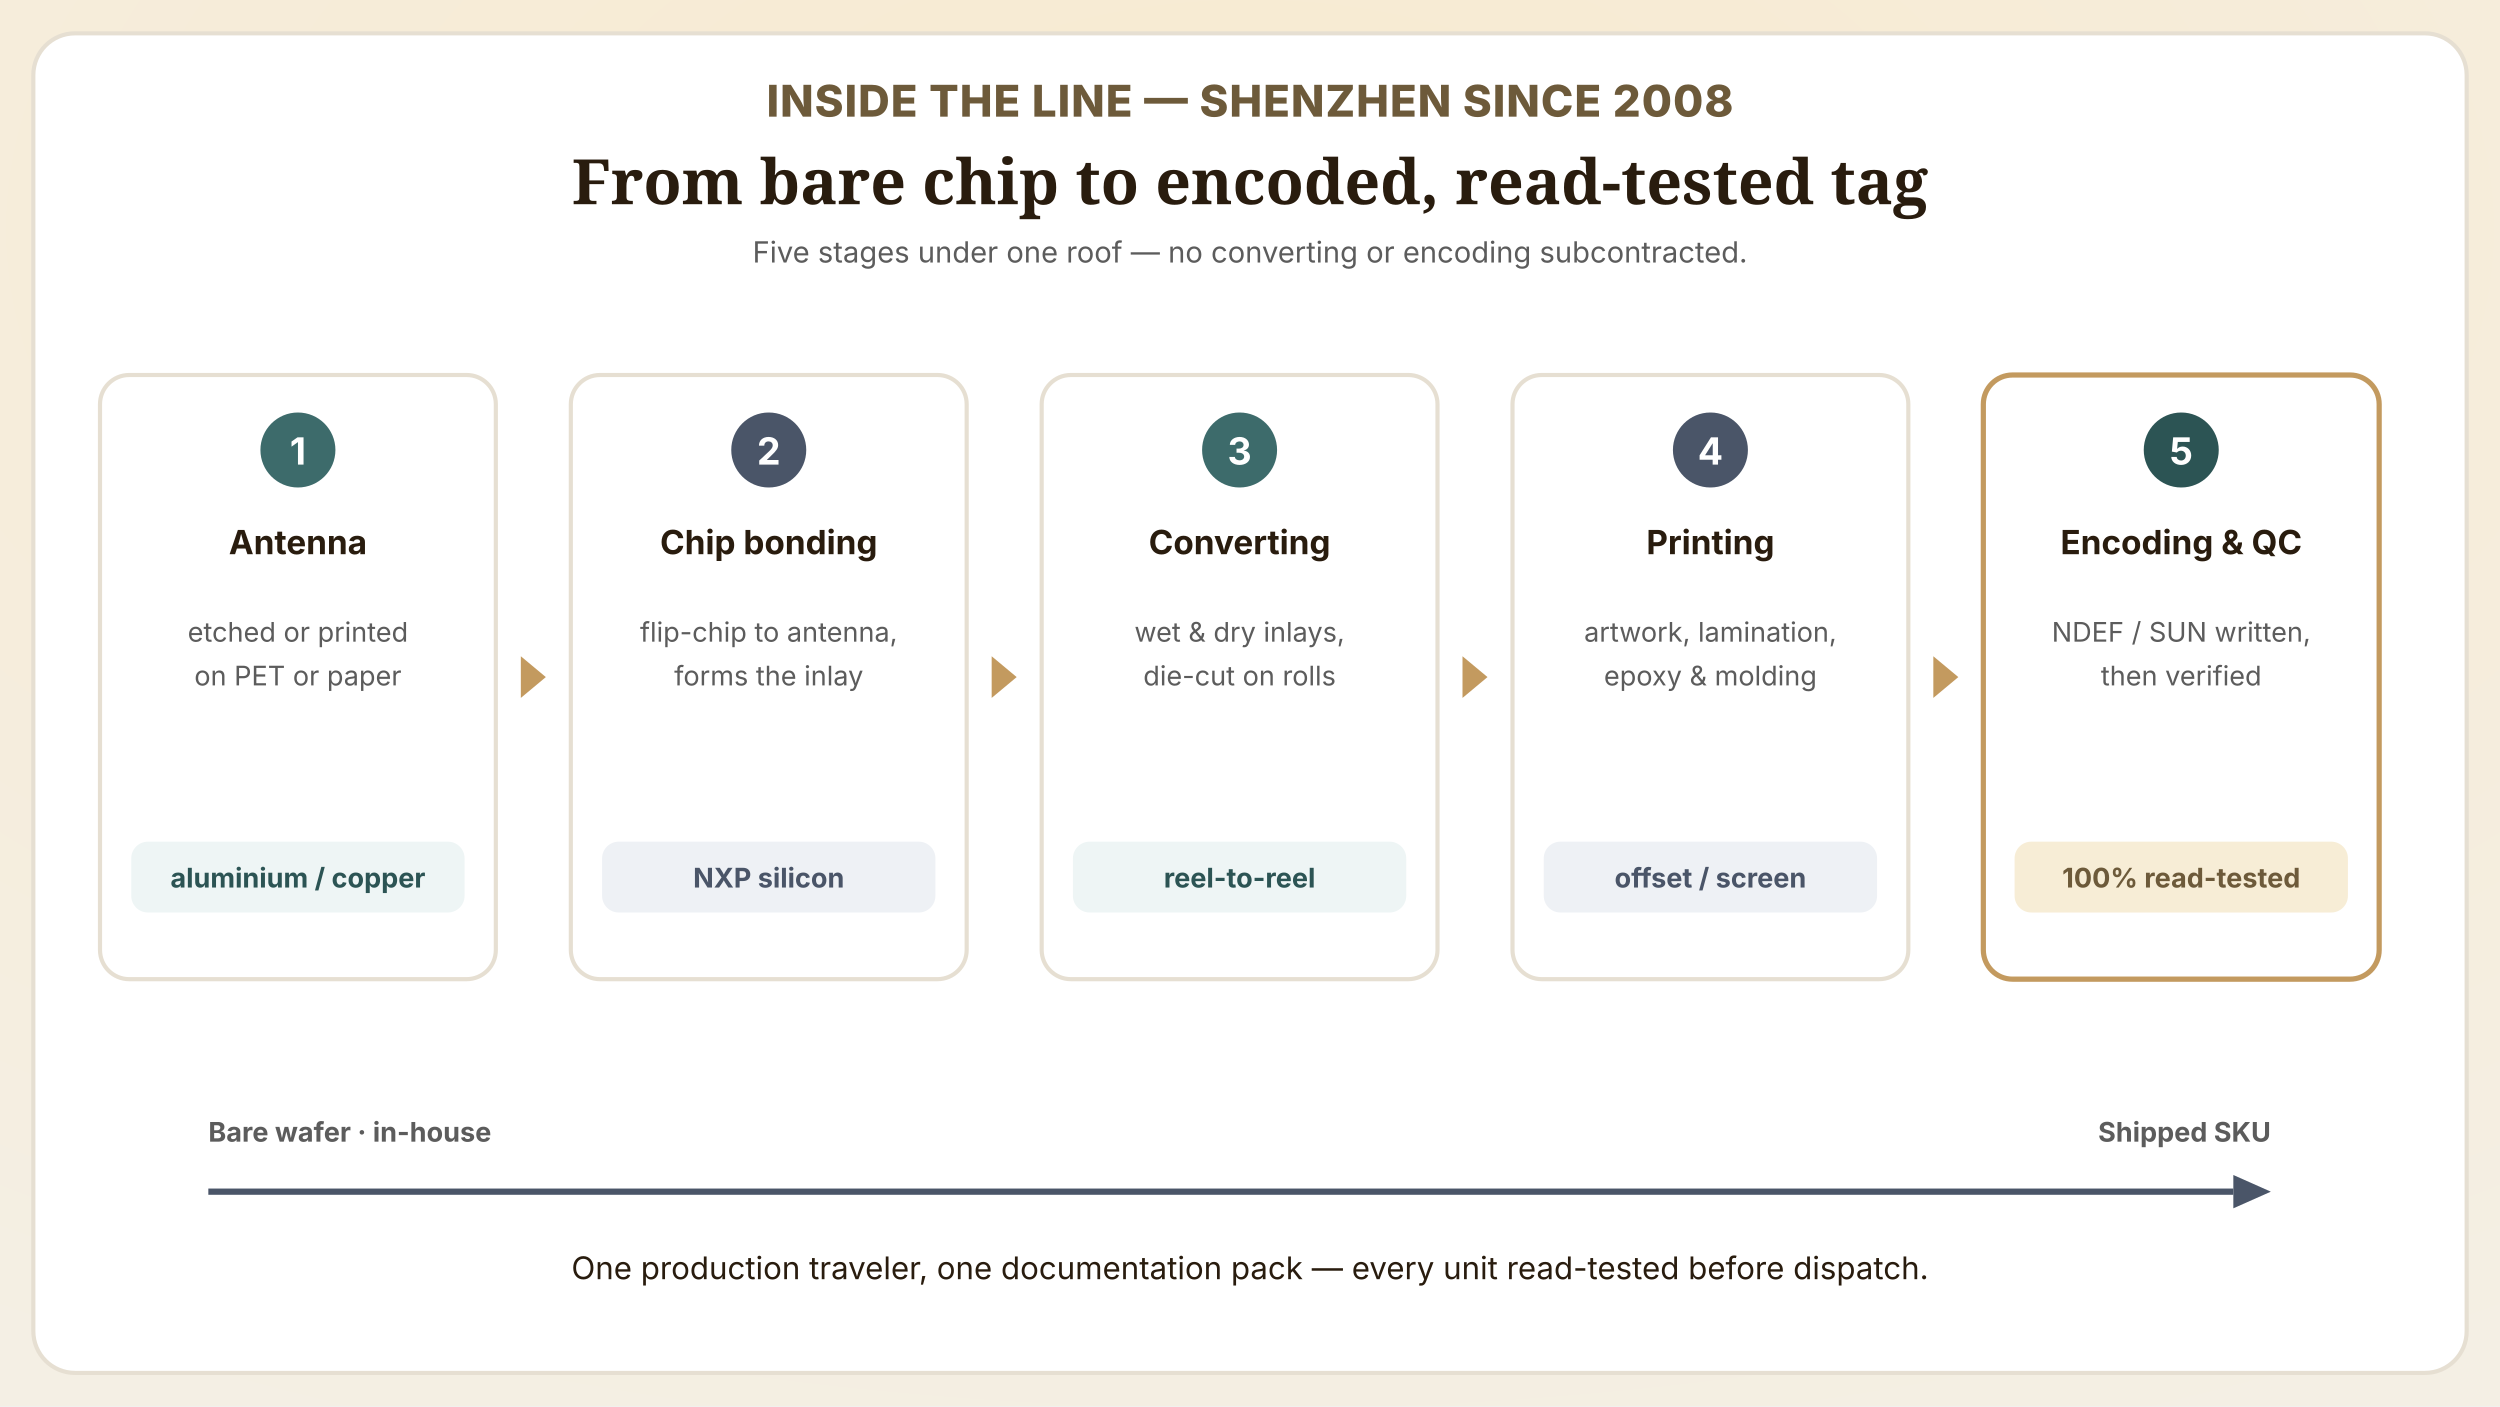
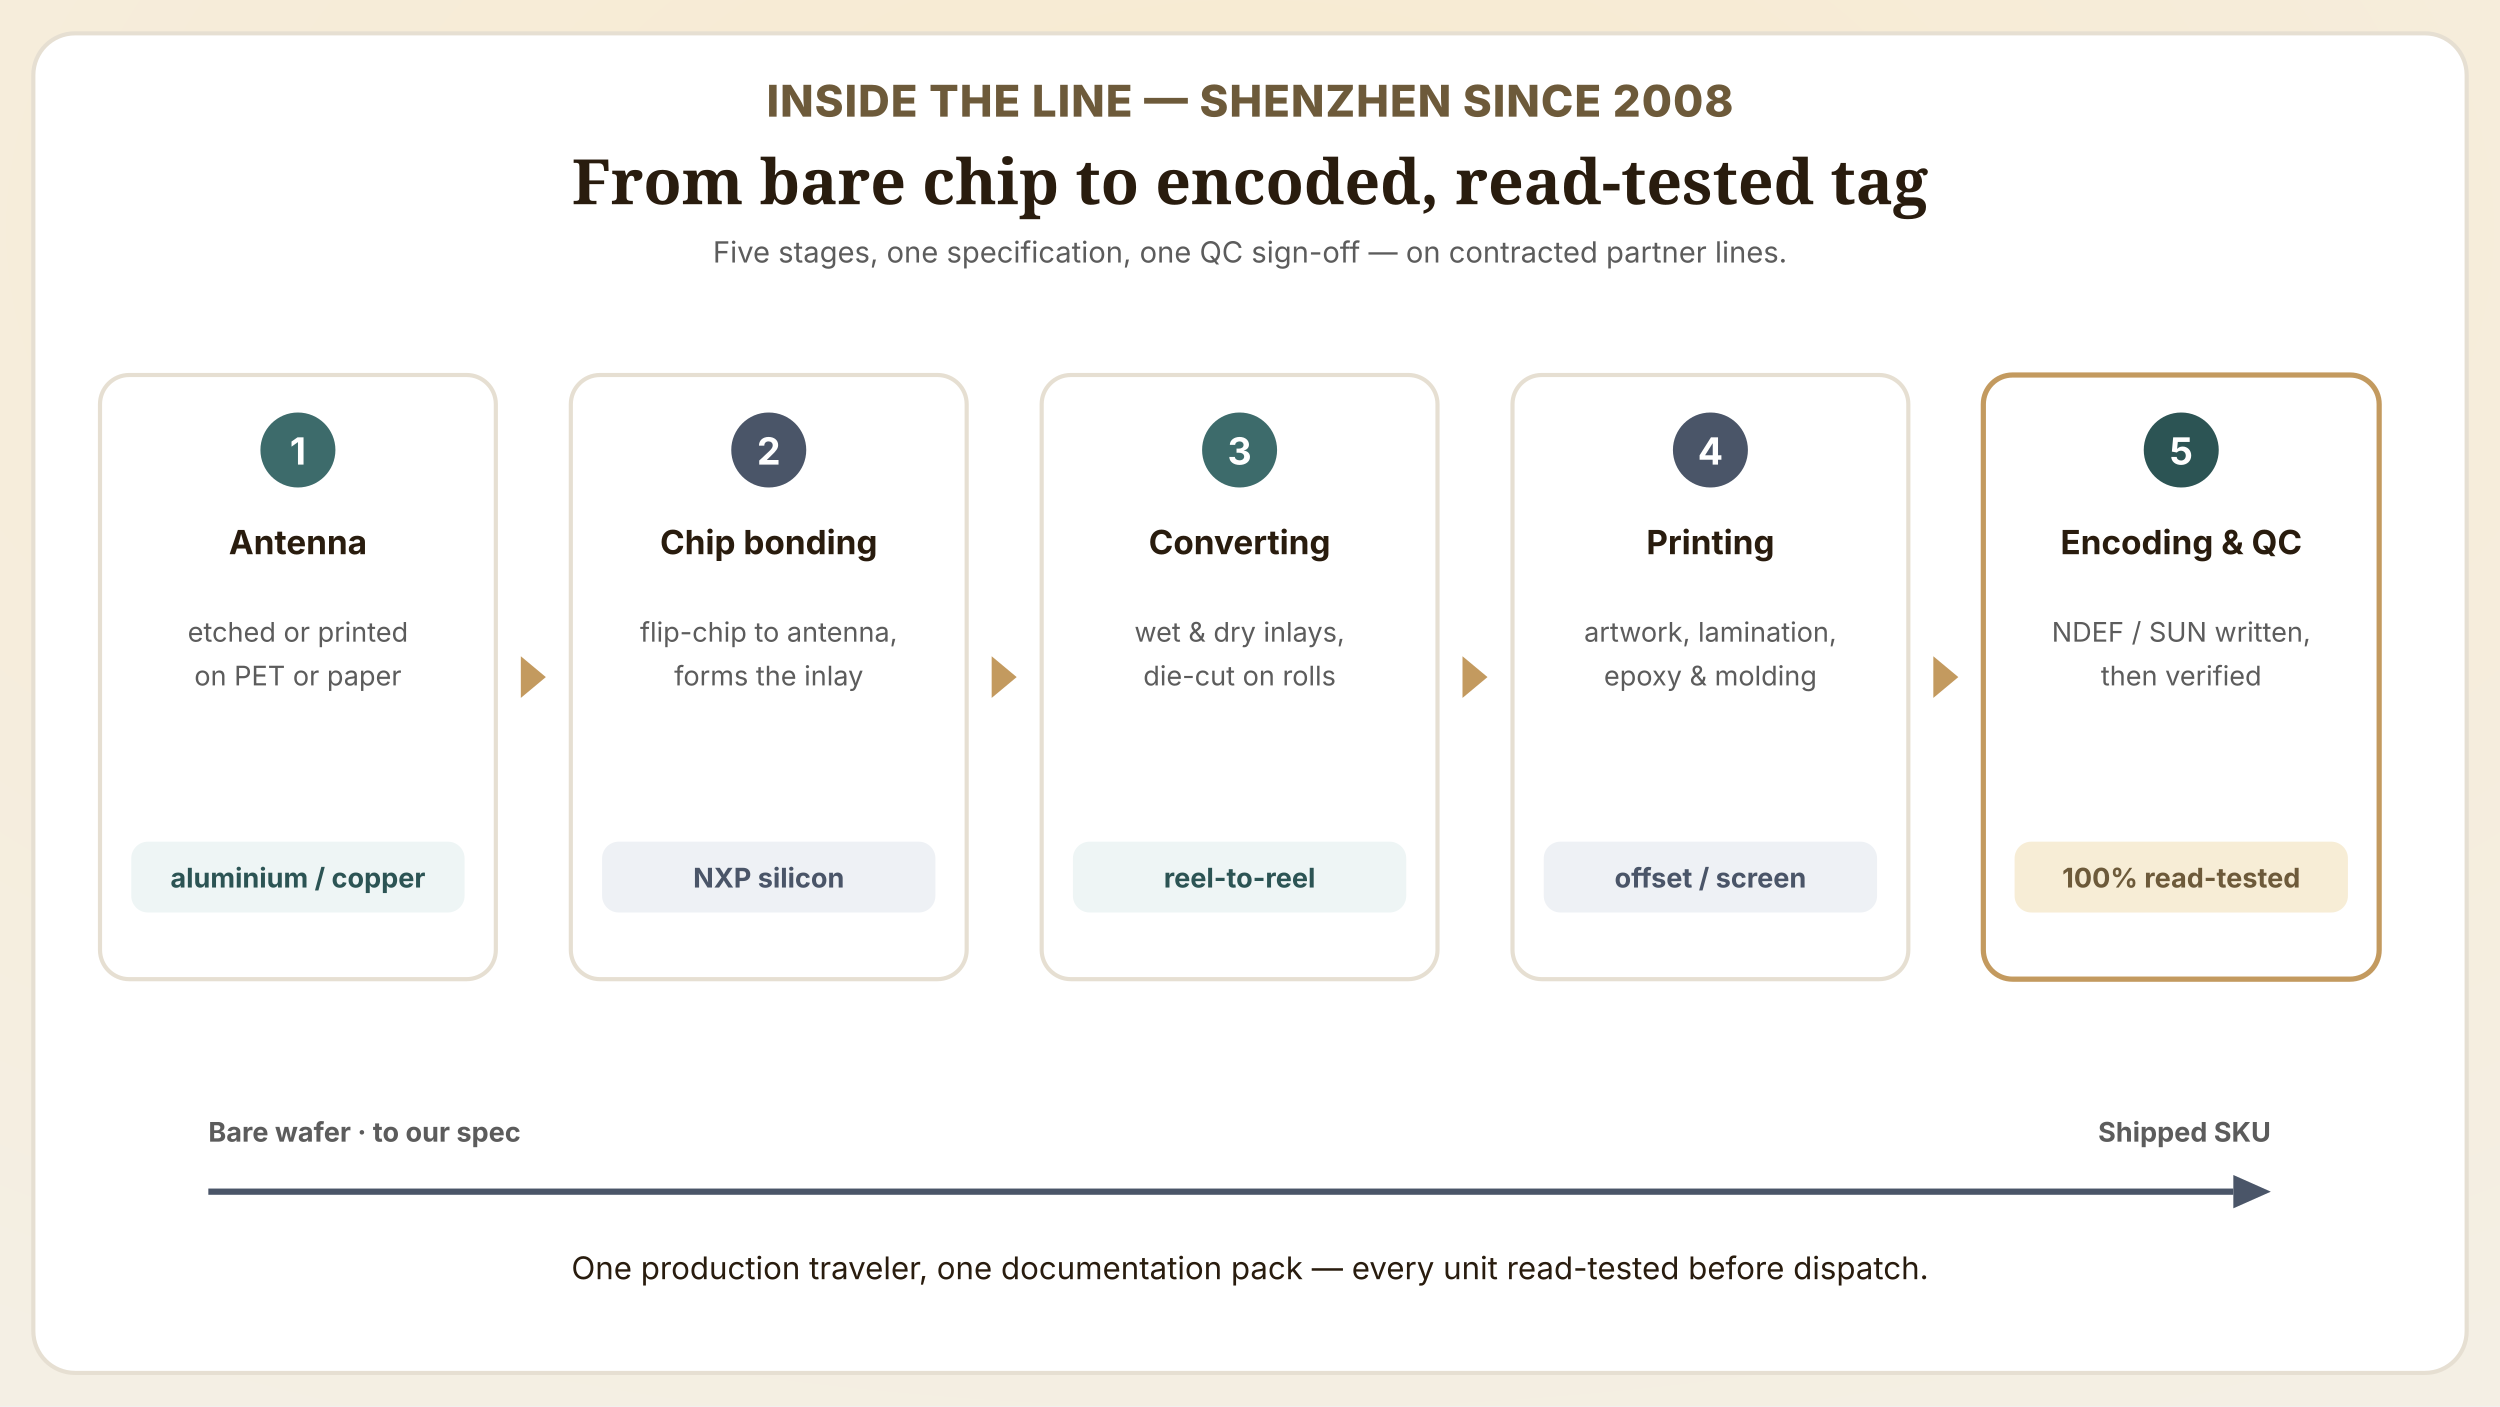
<svg xmlns="http://www.w3.org/2000/svg" viewBox="0 0 1200 675" role="img" aria-labelledby="t d" font-family="Inter, -apple-system, BlinkMacSystemFont, 'Segoe UI', Roboto, sans-serif">
  <defs>
    <radialGradient id="bg" cx="50%" cy="16%" r="94%">
      <stop offset="0%" stop-color="#f8ead0" />
      <stop offset="100%" stop-color="#f4efe4" />
    </radialGradient>
  </defs>
  <rect width="1200" height="675" fill="url(#bg)" />
  <rect x="16" y="16" width="1168" height="643" rx="20" fill="#ffffff" stroke="#e6dfd2" stroke-width="2" />
  <text x="600" y="56" text-anchor="middle" font-size="21" font-weight="800" letter-spacing="0.5" fill="#6d5a3a">INSIDE THE LINE — SHENZHEN SINCE 2008</text>
  <text x="600" y="98" text-anchor="middle" font-size="30" font-weight="700" fill="#291c0e" font-family="Lora, Georgia, serif">From bare chip to encoded, read-tested tag</text>
-   <text x="600" y="126" text-anchor="middle" font-size="14" fill="#5c5c5c">Five stages under one roof — no converting or encoding subcontracted.</text>
+   <text x="600" y="126" text-anchor="middle" font-size="14" fill="#5c5c5c">Five stages, one specification, one QC sign-off — on contracted partner lines.</text>
  <rect x="48" y="180" width="190" height="290" rx="14" fill="#ffffff" stroke="#e6dfd2" stroke-width="2" />
  <circle cx="143" cy="216" r="18" fill="#3d6b6b" />
  <text x="143" y="223" text-anchor="middle" font-size="18" font-weight="700" fill="#ffffff">1</text>
  <text x="143" y="266" text-anchor="middle" font-size="16" font-weight="700" fill="#291c0e">Antenna</text>
  <text x="143" y="308" text-anchor="middle" font-size="13" fill="#5c5c5c">etched or printed</text>
  <text x="143" y="329" text-anchor="middle" font-size="13" fill="#5c5c5c">on PET or paper</text>
  <rect x="63" y="404" width="160" height="34" rx="8" fill="#eef5f5" />
  <text x="143" y="426" text-anchor="middle" font-size="13" font-weight="700" fill="#2c5454">aluminium / copper</text>
  <rect x="274" y="180" width="190" height="290" rx="14" fill="#ffffff" stroke="#e6dfd2" stroke-width="2" />
  <circle cx="369" cy="216" r="18" fill="#4a5568" />
  <text x="369" y="223" text-anchor="middle" font-size="18" font-weight="700" fill="#ffffff">2</text>
  <text x="369" y="266" text-anchor="middle" font-size="16" font-weight="700" fill="#291c0e">Chip bonding</text>
  <text x="369" y="308" text-anchor="middle" font-size="13" fill="#5c5c5c">flip-chip to antenna,</text>
  <text x="369" y="329" text-anchor="middle" font-size="13" fill="#5c5c5c">forms the inlay</text>
  <rect x="289" y="404" width="160" height="34" rx="8" fill="#eef1f5" />
  <text x="369" y="426" text-anchor="middle" font-size="13" font-weight="700" fill="#4a5568">NXP silicon</text>
  <rect x="500" y="180" width="190" height="290" rx="14" fill="#ffffff" stroke="#e6dfd2" stroke-width="2" />
  <circle cx="595" cy="216" r="18" fill="#3d6b6b" />
  <text x="595" y="223" text-anchor="middle" font-size="18" font-weight="700" fill="#ffffff">3</text>
  <text x="595" y="266" text-anchor="middle" font-size="16" font-weight="700" fill="#291c0e">Converting</text>
  <text x="595" y="308" text-anchor="middle" font-size="13" fill="#5c5c5c">wet &amp; dry inlays,</text>
  <text x="595" y="329" text-anchor="middle" font-size="13" fill="#5c5c5c">die-cut on rolls</text>
  <rect x="515" y="404" width="160" height="34" rx="8" fill="#eef5f5" />
  <text x="595" y="426" text-anchor="middle" font-size="13" font-weight="700" fill="#2c5454">reel-to-reel</text>
  <rect x="726" y="180" width="190" height="290" rx="14" fill="#ffffff" stroke="#e6dfd2" stroke-width="2" />
  <circle cx="821" cy="216" r="18" fill="#4a5568" />
  <text x="821" y="223" text-anchor="middle" font-size="18" font-weight="700" fill="#ffffff">4</text>
  <text x="821" y="266" text-anchor="middle" font-size="16" font-weight="700" fill="#291c0e">Printing</text>
  <text x="821" y="308" text-anchor="middle" font-size="13" fill="#5c5c5c">artwork, lamination,</text>
  <text x="821" y="329" text-anchor="middle" font-size="13" fill="#5c5c5c">epoxy &amp; molding</text>
  <rect x="741" y="404" width="160" height="34" rx="8" fill="#eef1f5" />
  <text x="821" y="426" text-anchor="middle" font-size="13" font-weight="700" fill="#4a5568">offset / screen</text>
  <rect x="952" y="180" width="190" height="290" rx="14" fill="#ffffff" stroke="#c39a5f" stroke-width="2.5" />
  <circle cx="1047" cy="216" r="18" fill="#2c5454" />
  <text x="1047" y="223" text-anchor="middle" font-size="18" font-weight="700" fill="#ffffff">5</text>
  <text x="1047" y="266" text-anchor="middle" font-size="16" font-weight="700" fill="#291c0e">Encoding &amp; QC</text>
  <text x="1047" y="308" text-anchor="middle" font-size="13" fill="#5c5c5c">NDEF / SUN written,</text>
  <text x="1047" y="329" text-anchor="middle" font-size="13" fill="#5c5c5c">then verified</text>
  <rect x="967" y="404" width="160" height="34" rx="8" fill="#f7edd6" />
  <text x="1047" y="426" text-anchor="middle" font-size="13" font-weight="700" fill="#6d5a3a">100% read-tested</text>
  <polygon points="250,315 262,325 250,335" fill="#c39a5f" />
  <polygon points="476,315 488,325 476,335" fill="#c39a5f" />
  <polygon points="702,315 714,325 702,335" fill="#c39a5f" />
  <polygon points="928,315 940,325 928,335" fill="#c39a5f" />
-   <text x="100" y="548" font-size="13" font-weight="700" fill="#5c5c5c">Bare wafer · in-house</text>
+   <text x="100" y="548" font-size="13" font-weight="700" fill="#5c5c5c">Bare wafer · to our spec</text>
  <text x="1090" y="548" text-anchor="end" font-size="13" font-weight="700" fill="#5c5c5c">Shipped SKU</text>
  <line x1="100" y1="572" x2="1072" y2="572" stroke="#4a5568" stroke-width="3" />
  <polygon points="1072,564 1090,572 1072,580" fill="#4a5568" />
  <text x="600" y="614" text-anchor="middle" font-size="15" fill="#291c0e">One production traveler, one documentation pack — every unit read-tested before dispatch.</text>
</svg>
